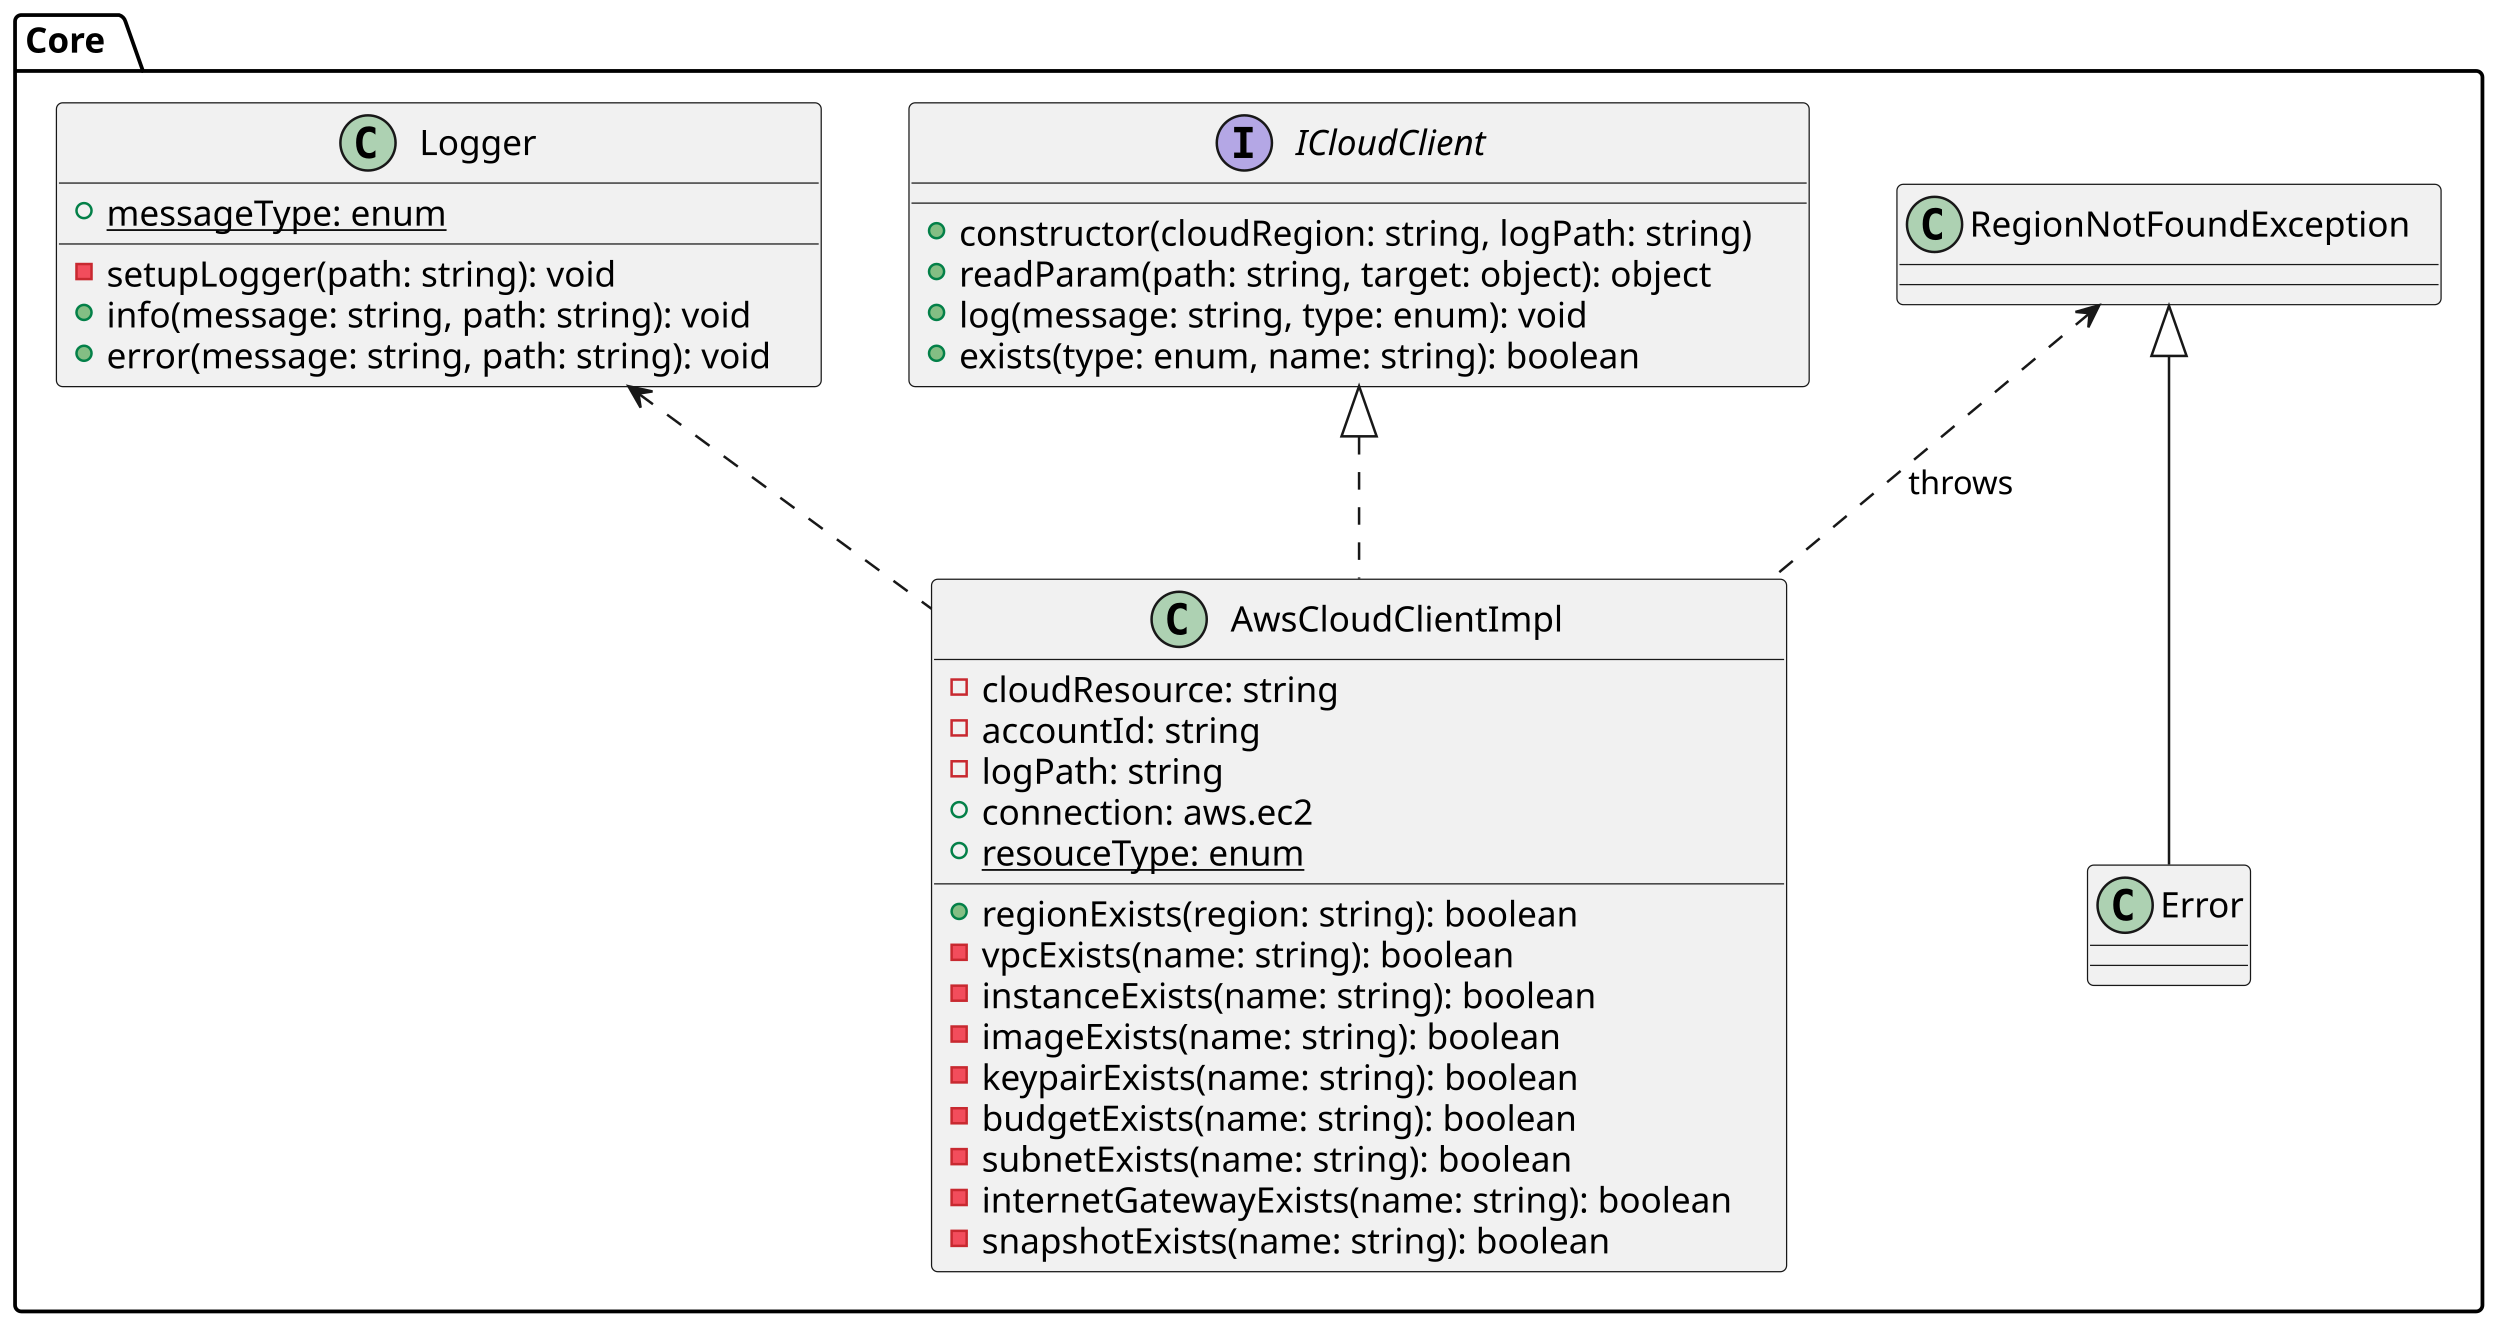
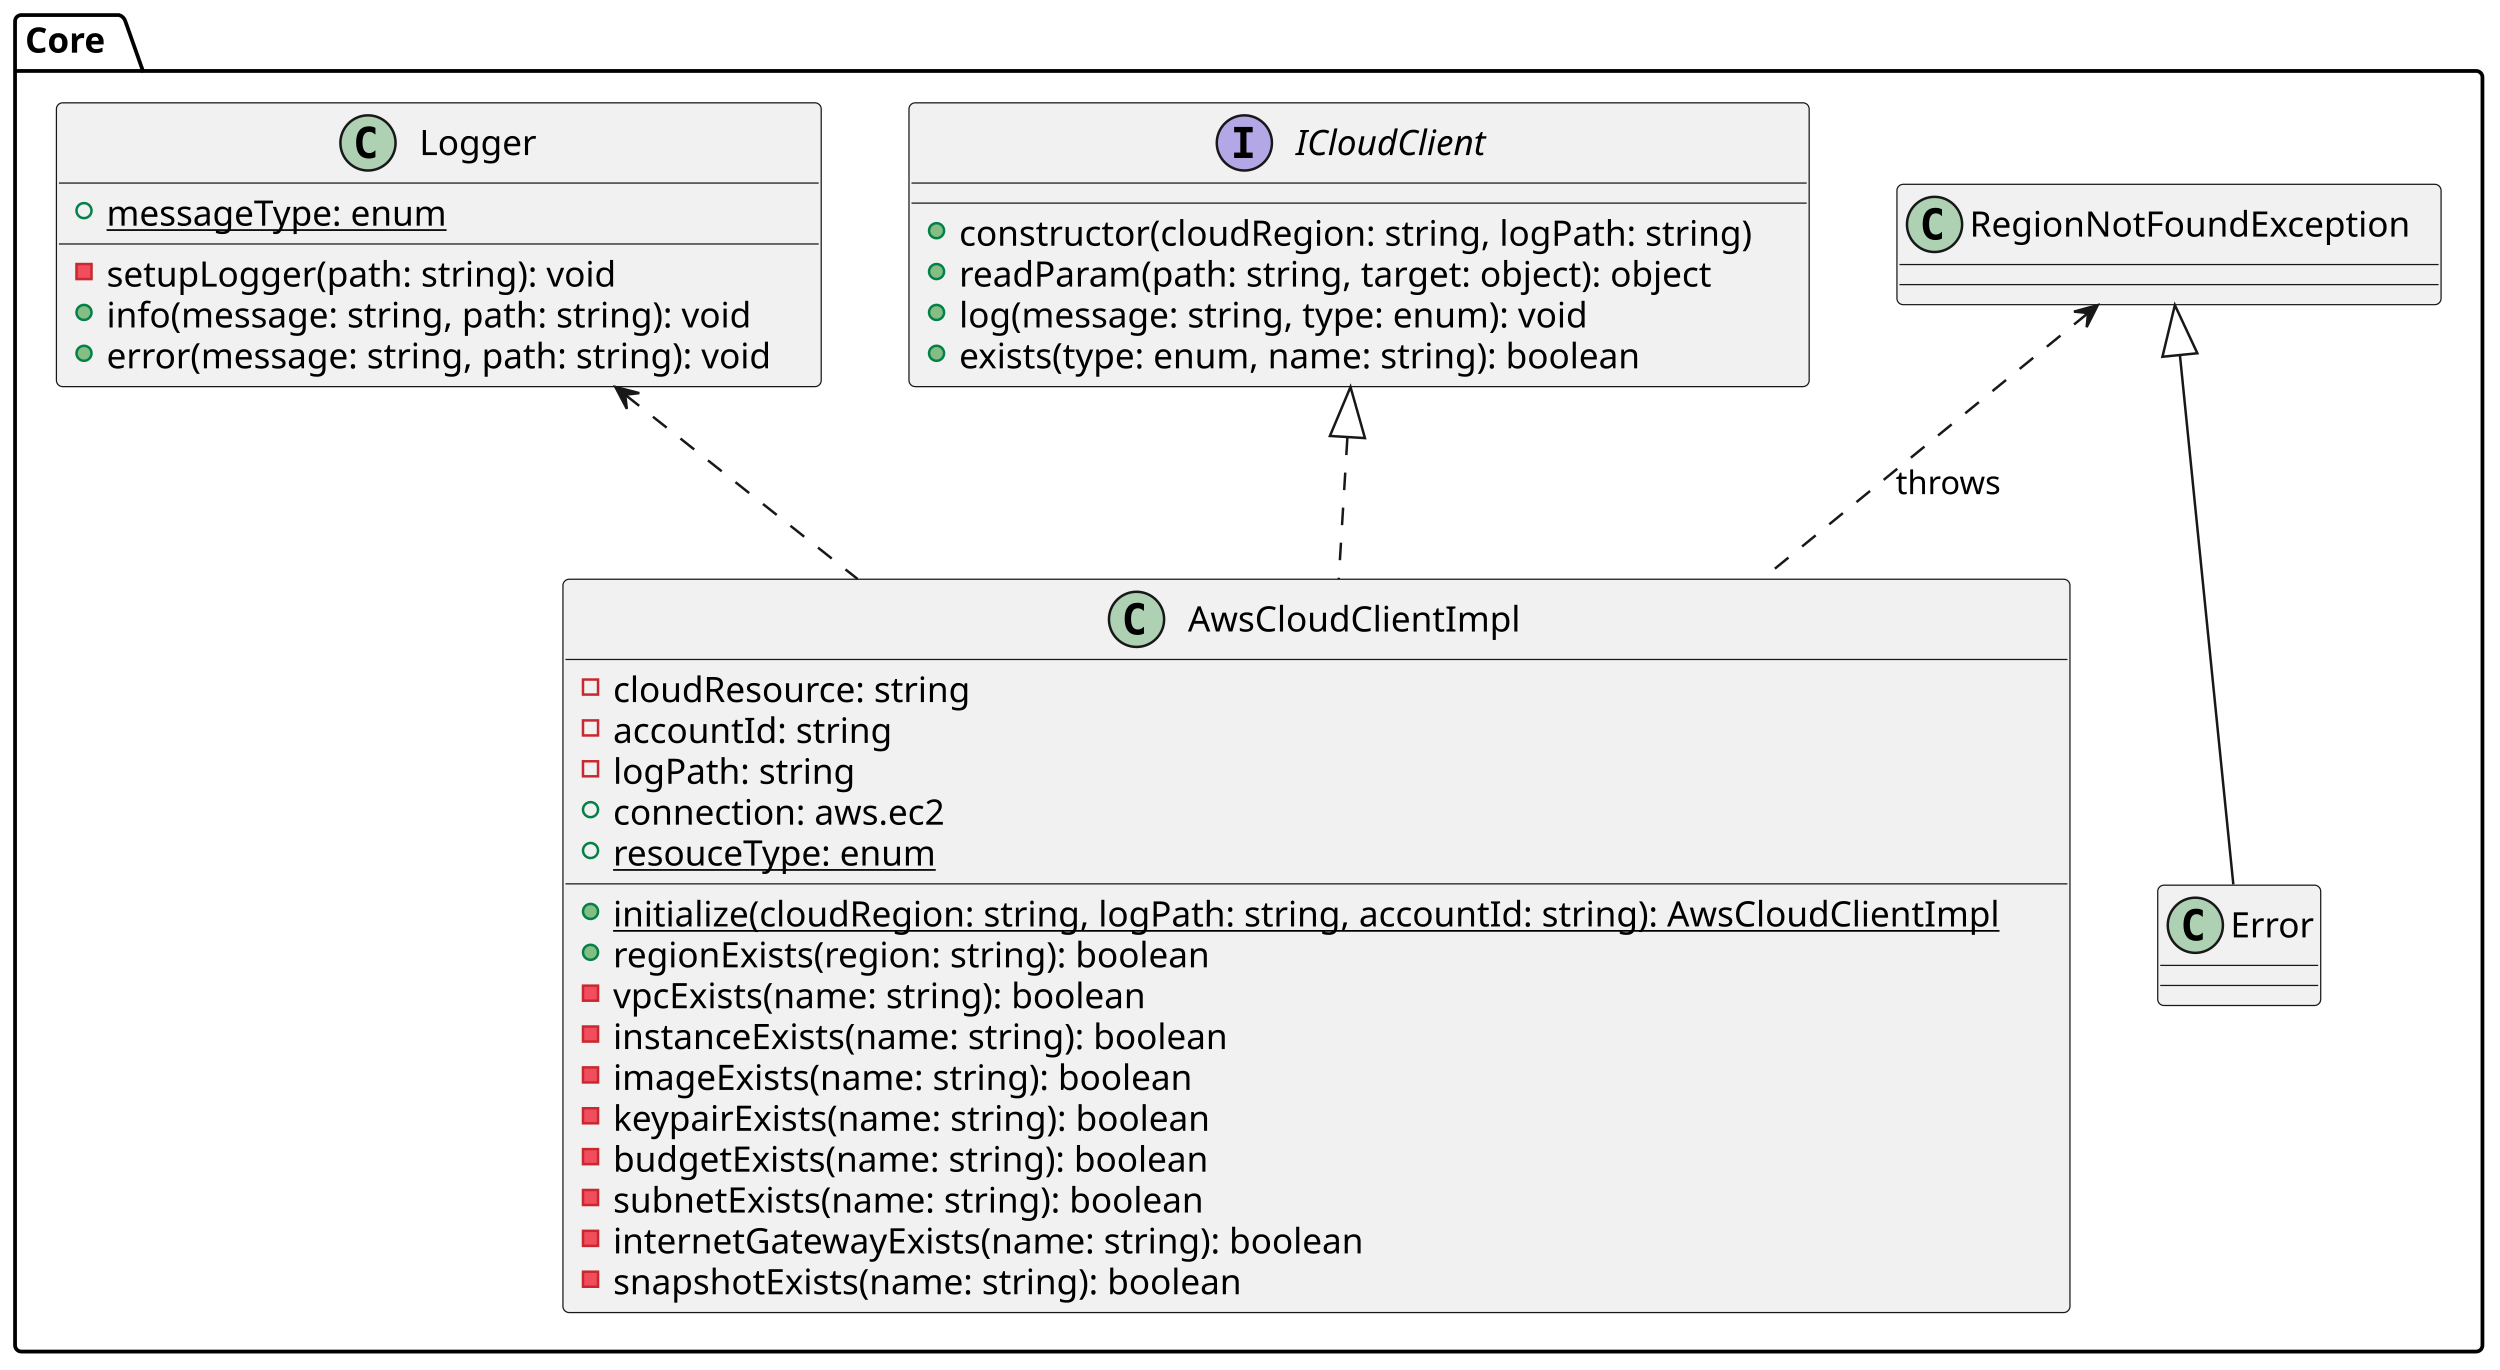
- <svg xmlns="http://www.w3.org/2000/svg" contentStyleType="text/css" height="530px" preserveAspectRatio="none" style="width:997px;height:530px;background:#FFFFFF;" version="1.1" viewBox="0 0 997 530" width="997px" zoomAndPan="magnify">
+ <svg xmlns="http://www.w3.org/2000/svg" contentStyleType="text/css" height="546px" preserveAspectRatio="none" style="width:997px;height:546px;background:#FFFFFF;" version="1.1" viewBox="0 0 997 546" width="997px" zoomAndPan="magnify">
  <defs />
  <g>
    <g id="cluster_Core">
-       <path d="M8.5,6 L47.5,6 A3.75,3.75 0 0 1 50,8.5 L57,28.297 L987.5,28.297 A2.5,2.5 0 0 1 990,30.797 L990,520.5 A2.5,2.5 0 0 1 987.5,523 L8.5,523 A2.5,2.5 0 0 1 6,520.5 L6,8.5 A2.5,2.5 0 0 1 8.5,6 " style="stroke:#000000;stroke-width:1.5;fill:none;" />
+       <path d="M8.5,6 L47.5,6 A3.75,3.75 0 0 1 50,8.5 L57,28.297 L987.5,28.297 A2.5,2.5 0 0 1 990,30.797 L990,536.5 A2.5,2.5 0 0 1 987.5,539 L8.5,539 A2.5,2.5 0 0 1 6,536.5 L6,8.5 A2.5,2.5 0 0 1 8.5,6 " style="stroke:#000000;stroke-width:1.5;fill:none;" />
      <line style="stroke:#000000;stroke-width:1.5;fill:none;" x1="6" x2="57" y1="28.297" y2="28.297" />
      <text fill="#000000" font-family="sans-serif" font-size="14" font-weight="bold" lengthAdjust="spacing" textLength="38" x="10" y="20.995">Core</text>
    </g>
    <g id="elem_ICloudClient">
      <rect codeLine="6" fill="#F1F1F1" height="113.188" id="ICloudClient" rx="2.5" ry="2.5" style="stroke:#181818;stroke-width:0.5;" width="359" x="362.5" y="41" />
      <ellipse cx="496.25" cy="57" fill="#B4A7E5" rx="11" ry="11" style="stroke:#181818;stroke-width:1.0;" />
      <path d="M492.172,52.766 L492.172,50.609 L499.562,50.609 L499.562,52.766 L497.094,52.766 L497.094,60.844 L499.562,60.844 L499.562,63 L492.172,63 L492.172,60.844 L494.641,60.844 L494.641,52.766 L492.172,52.766 Z " fill="#000000" />
      <text fill="#000000" font-family="sans-serif" font-size="14" font-style="italic" lengthAdjust="spacing" textLength="83" x="516.75" y="61.847">ICloudClient</text>
      <line style="stroke:#181818;stroke-width:0.5;" x1="363.5" x2="720.5" y1="73" y2="73" />
      <line style="stroke:#181818;stroke-width:0.5;" x1="363.5" x2="720.5" y1="81" y2="81" />
      <ellipse cx="373.5" cy="92" fill="#84BE84" rx="3" ry="3" style="stroke:#038048;stroke-width:1.0;" />
      <text fill="#000000" font-family="sans-serif" font-size="14" lengthAdjust="spacing" textLength="333" x="382.5" y="97.995">constructor(cloudRegion: string, logPath: string)</text>
      <ellipse cx="373.5" cy="108.297" fill="#84BE84" rx="3" ry="3" style="stroke:#038048;stroke-width:1.0;" />
      <text fill="#000000" font-family="sans-serif" font-size="14" lengthAdjust="spacing" textLength="316" x="382.5" y="114.292">readParam(path: string, target: object): object</text>
      <ellipse cx="373.5" cy="124.594" fill="#84BE84" rx="3" ry="3" style="stroke:#038048;stroke-width:1.0;" />
      <text fill="#000000" font-family="sans-serif" font-size="14" lengthAdjust="spacing" textLength="267" x="382.5" y="130.589">log(message: string, type: enum): void</text>
      <ellipse cx="373.5" cy="140.891" fill="#84BE84" rx="3" ry="3" style="stroke:#038048;stroke-width:1.0;" />
      <text fill="#000000" font-family="sans-serif" font-size="14" lengthAdjust="spacing" textLength="289" x="382.5" y="146.886">exists(type: enum, name: string): boolean</text>
    </g>
    <g id="elem_AwsCloudClientImpl">
-       <rect codeLine="13" fill="#F1F1F1" height="276.156" id="AwsCloudClientImpl" rx="2.5" ry="2.5" style="stroke:#181818;stroke-width:0.5;" width="341" x="371.5" y="231" />
-       <ellipse cx="470.25" cy="247" fill="#ADD1B2" rx="11" ry="11" style="stroke:#181818;stroke-width:1.0;" />
-       <path d="M473.219,252.641 Q472.641,252.938 472,253.078 Q471.359,253.234 470.656,253.234 Q468.156,253.234 466.828,251.594 Q465.516,249.938 465.516,246.812 Q465.516,243.688 466.828,242.031 Q468.156,240.375 470.656,240.375 Q471.359,240.375 472,240.531 Q472.656,240.688 473.219,240.984 L473.219,243.703 Q472.594,243.125 472,242.859 Q471.406,242.578 470.781,242.578 Q469.438,242.578 468.75,243.656 Q468.062,244.719 468.062,246.812 Q468.062,248.906 468.75,249.984 Q469.438,251.047 470.781,251.047 Q471.406,251.047 472,250.781 Q472.594,250.5 473.219,249.922 L473.219,252.641 Z " fill="#000000" />
-       <text fill="#000000" font-family="sans-serif" font-size="14" lengthAdjust="spacing" textLength="135" x="490.75" y="251.847">AwsCloudClientImpl</text>
-       <line style="stroke:#181818;stroke-width:0.5;" x1="372.5" x2="711.5" y1="263" y2="263" />
-       <rect fill="none" height="6" style="stroke:#C82930;stroke-width:1.0;" width="6" x="379.5" y="271" />
-       <text fill="#000000" font-family="sans-serif" font-size="14" lengthAdjust="spacing" textLength="153" x="391.5" y="279.995">cloudResource: string</text>
-       <rect fill="none" height="6" style="stroke:#C82930;stroke-width:1.0;" width="6" x="379.5" y="287.297" />
-       <text fill="#000000" font-family="sans-serif" font-size="14" lengthAdjust="spacing" textLength="116" x="391.5" y="296.292">accountId: string</text>
-       <rect fill="none" height="6" style="stroke:#C82930;stroke-width:1.0;" width="6" x="379.5" y="303.594" />
-       <text fill="#000000" font-family="sans-serif" font-size="14" lengthAdjust="spacing" textLength="100" x="391.5" y="312.589">logPath: string</text>
-       <ellipse cx="382.5" cy="322.891" fill="none" rx="3" ry="3" style="stroke:#038048;stroke-width:1.0;" />
-       <text fill="#000000" font-family="sans-serif" font-size="14" lengthAdjust="spacing" textLength="144" x="391.5" y="328.886">connection: aws.ec2</text>
-       <ellipse cx="382.5" cy="339.188" fill="none" rx="3" ry="3" style="stroke:#038048;stroke-width:1.0;" />
-       <text fill="#000000" font-family="sans-serif" font-size="14" lengthAdjust="spacing" text-decoration="underline" textLength="140" x="391.5" y="345.183">resouceType: enum</text>
-       <line style="stroke:#181818;stroke-width:0.5;" x1="372.5" x2="711.5" y1="352.484" y2="352.484" />
-       <ellipse cx="382.5" cy="363.484" fill="#84BE84" rx="3" ry="3" style="stroke:#038048;stroke-width:1.0;" />
-       <text fill="#000000" font-family="sans-serif" font-size="14" lengthAdjust="spacing" textLength="251" x="391.5" y="369.479">regionExists(region: string): boolean</text>
-       <rect fill="#F24D5C" height="6" style="stroke:#C82930;stroke-width:1.0;" width="6" x="379.5" y="376.781" />
-       <text fill="#000000" font-family="sans-serif" font-size="14" lengthAdjust="spacing" textLength="226" x="391.5" y="385.776">vpcExists(name: string): boolean</text>
-       <rect fill="#F24D5C" height="6" style="stroke:#C82930;stroke-width:1.0;" width="6" x="379.5" y="393.078" />
-       <text fill="#000000" font-family="sans-serif" font-size="14" lengthAdjust="spacing" textLength="261" x="391.5" y="402.073">instanceExists(name: string): boolean</text>
-       <rect fill="#F24D5C" height="6" style="stroke:#C82930;stroke-width:1.0;" width="6" x="379.5" y="409.375" />
-       <text fill="#000000" font-family="sans-serif" font-size="14" lengthAdjust="spacing" textLength="244" x="391.5" y="418.37">imageExists(name: string): boolean</text>
-       <rect fill="#F24D5C" height="6" style="stroke:#C82930;stroke-width:1.0;" width="6" x="379.5" y="425.672" />
-       <text fill="#000000" font-family="sans-serif" font-size="14" lengthAdjust="spacing" textLength="251" x="391.5" y="434.667">keypairExists(name: string): boolean</text>
-       <rect fill="#F24D5C" height="6" style="stroke:#C82930;stroke-width:1.0;" width="6" x="379.5" y="441.969" />
-       <text fill="#000000" font-family="sans-serif" font-size="14" lengthAdjust="spacing" textLength="252" x="391.5" y="450.964">budgetExists(name: string): boolean</text>
-       <rect fill="#F24D5C" height="6" style="stroke:#C82930;stroke-width:1.0;" width="6" x="379.5" y="458.266" />
-       <text fill="#000000" font-family="sans-serif" font-size="14" lengthAdjust="spacing" textLength="251" x="391.5" y="467.261">subnetExists(name: string): boolean</text>
-       <rect fill="#F24D5C" height="6" style="stroke:#C82930;stroke-width:1.0;" width="6" x="379.5" y="474.562" />
-       <text fill="#000000" font-family="sans-serif" font-size="14" lengthAdjust="spacing" textLength="315" x="391.5" y="483.558">internetGatewayExists(name: string): boolean</text>
-       <rect fill="#F24D5C" height="6" style="stroke:#C82930;stroke-width:1.0;" width="6" x="379.5" y="490.859" />
-       <text fill="#000000" font-family="sans-serif" font-size="14" lengthAdjust="spacing" textLength="267" x="391.5" y="499.854">snapshotExists(name: string): boolean</text>
+       <rect codeLine="13" fill="#F1F1F1" height="292.453" id="AwsCloudClientImpl" rx="2.5" ry="2.5" style="stroke:#181818;stroke-width:0.5;" width="601" x="224.5" y="231" />
+       <ellipse cx="453.25" cy="247" fill="#ADD1B2" rx="11" ry="11" style="stroke:#181818;stroke-width:1.0;" />
+       <path d="M456.219,252.641 Q455.641,252.938 455,253.078 Q454.359,253.234 453.656,253.234 Q451.156,253.234 449.828,251.594 Q448.516,249.938 448.516,246.812 Q448.516,243.688 449.828,242.031 Q451.156,240.375 453.656,240.375 Q454.359,240.375 455,240.531 Q455.656,240.688 456.219,240.984 L456.219,243.703 Q455.594,243.125 455,242.859 Q454.406,242.578 453.781,242.578 Q452.438,242.578 451.75,243.656 Q451.062,244.719 451.062,246.812 Q451.062,248.906 451.75,249.984 Q452.438,251.047 453.781,251.047 Q454.406,251.047 455,250.781 Q455.594,250.5 456.219,249.922 L456.219,252.641 Z " fill="#000000" />
+       <text fill="#000000" font-family="sans-serif" font-size="14" lengthAdjust="spacing" textLength="135" x="473.75" y="251.847">AwsCloudClientImpl</text>
+       <line style="stroke:#181818;stroke-width:0.5;" x1="225.5" x2="824.5" y1="263" y2="263" />
+       <rect fill="none" height="6" style="stroke:#C82930;stroke-width:1.0;" width="6" x="232.5" y="271" />
+       <text fill="#000000" font-family="sans-serif" font-size="14" lengthAdjust="spacing" textLength="153" x="244.5" y="279.995">cloudResource: string</text>
+       <rect fill="none" height="6" style="stroke:#C82930;stroke-width:1.0;" width="6" x="232.5" y="287.297" />
+       <text fill="#000000" font-family="sans-serif" font-size="14" lengthAdjust="spacing" textLength="116" x="244.5" y="296.292">accountId: string</text>
+       <rect fill="none" height="6" style="stroke:#C82930;stroke-width:1.0;" width="6" x="232.5" y="303.594" />
+       <text fill="#000000" font-family="sans-serif" font-size="14" lengthAdjust="spacing" textLength="100" x="244.5" y="312.589">logPath: string</text>
+       <ellipse cx="235.5" cy="322.891" fill="none" rx="3" ry="3" style="stroke:#038048;stroke-width:1.0;" />
+       <text fill="#000000" font-family="sans-serif" font-size="14" lengthAdjust="spacing" textLength="144" x="244.5" y="328.886">connection: aws.ec2</text>
+       <ellipse cx="235.5" cy="339.188" fill="none" rx="3" ry="3" style="stroke:#038048;stroke-width:1.0;" />
+       <text fill="#000000" font-family="sans-serif" font-size="14" lengthAdjust="spacing" text-decoration="underline" textLength="140" x="244.5" y="345.183">resouceType: enum</text>
+       <line style="stroke:#181818;stroke-width:0.5;" x1="225.5" x2="824.5" y1="352.484" y2="352.484" />
+       <ellipse cx="235.5" cy="363.484" fill="#84BE84" rx="3" ry="3" style="stroke:#038048;stroke-width:1.0;" />
+       <text fill="#000000" font-family="sans-serif" font-size="14" lengthAdjust="spacing" text-decoration="underline" textLength="575" x="244.5" y="369.479">initialize(cloudRegion: string, logPath: string, accountId: string): AwsCloudClientImpl</text>
+       <ellipse cx="235.5" cy="379.781" fill="#84BE84" rx="3" ry="3" style="stroke:#038048;stroke-width:1.0;" />
+       <text fill="#000000" font-family="sans-serif" font-size="14" lengthAdjust="spacing" textLength="251" x="244.5" y="385.776">regionExists(region: string): boolean</text>
+       <rect fill="#F24D5C" height="6" style="stroke:#C82930;stroke-width:1.0;" width="6" x="232.5" y="393.078" />
+       <text fill="#000000" font-family="sans-serif" font-size="14" lengthAdjust="spacing" textLength="226" x="244.5" y="402.073">vpcExists(name: string): boolean</text>
+       <rect fill="#F24D5C" height="6" style="stroke:#C82930;stroke-width:1.0;" width="6" x="232.5" y="409.375" />
+       <text fill="#000000" font-family="sans-serif" font-size="14" lengthAdjust="spacing" textLength="261" x="244.5" y="418.37">instanceExists(name: string): boolean</text>
+       <rect fill="#F24D5C" height="6" style="stroke:#C82930;stroke-width:1.0;" width="6" x="232.5" y="425.672" />
+       <text fill="#000000" font-family="sans-serif" font-size="14" lengthAdjust="spacing" textLength="244" x="244.5" y="434.667">imageExists(name: string): boolean</text>
+       <rect fill="#F24D5C" height="6" style="stroke:#C82930;stroke-width:1.0;" width="6" x="232.5" y="441.969" />
+       <text fill="#000000" font-family="sans-serif" font-size="14" lengthAdjust="spacing" textLength="251" x="244.5" y="450.964">keypairExists(name: string): boolean</text>
+       <rect fill="#F24D5C" height="6" style="stroke:#C82930;stroke-width:1.0;" width="6" x="232.5" y="458.266" />
+       <text fill="#000000" font-family="sans-serif" font-size="14" lengthAdjust="spacing" textLength="252" x="244.5" y="467.261">budgetExists(name: string): boolean</text>
+       <rect fill="#F24D5C" height="6" style="stroke:#C82930;stroke-width:1.0;" width="6" x="232.5" y="474.562" />
+       <text fill="#000000" font-family="sans-serif" font-size="14" lengthAdjust="spacing" textLength="251" x="244.5" y="483.558">subnetExists(name: string): boolean</text>
+       <rect fill="#F24D5C" height="6" style="stroke:#C82930;stroke-width:1.0;" width="6" x="232.5" y="490.859" />
+       <text fill="#000000" font-family="sans-serif" font-size="14" lengthAdjust="spacing" textLength="315" x="244.5" y="499.854">internetGatewayExists(name: string): boolean</text>
+       <rect fill="#F24D5C" height="6" style="stroke:#C82930;stroke-width:1.0;" width="6" x="232.5" y="507.156" />
+       <text fill="#000000" font-family="sans-serif" font-size="14" lengthAdjust="spacing" textLength="267" x="244.5" y="516.151">snapshotExists(name: string): boolean</text>
    </g>
    <g id="elem_Error">
-       <rect codeLine="31" fill="#F1F1F1" height="48" id="Error" rx="2.5" ry="2.5" style="stroke:#181818;stroke-width:0.5;" width="65" x="832.5" y="345" />
-       <ellipse cx="847.5" cy="361" fill="#ADD1B2" rx="11" ry="11" style="stroke:#181818;stroke-width:1.0;" />
-       <path d="M850.469,366.641 Q849.891,366.938 849.25,367.078 Q848.609,367.234 847.906,367.234 Q845.406,367.234 844.078,365.594 Q842.766,363.938 842.766,360.812 Q842.766,357.688 844.078,356.031 Q845.406,354.375 847.906,354.375 Q848.609,354.375 849.25,354.531 Q849.906,354.688 850.469,354.984 L850.469,357.703 Q849.844,357.125 849.25,356.859 Q848.656,356.578 848.031,356.578 Q846.688,356.578 846,357.656 Q845.312,358.719 845.312,360.812 Q845.312,362.906 846,363.984 Q846.688,365.047 848.031,365.047 Q848.656,365.047 849.25,364.781 Q849.844,364.5 850.469,363.922 L850.469,366.641 Z " fill="#000000" />
-       <text fill="#000000" font-family="sans-serif" font-size="14" lengthAdjust="spacing" textLength="33" x="861.5" y="365.847">Error</text>
-       <line style="stroke:#181818;stroke-width:0.5;" x1="833.5" x2="896.5" y1="377" y2="377" />
-       <line style="stroke:#181818;stroke-width:0.5;" x1="833.5" x2="896.5" y1="385" y2="385" />
+       <rect codeLine="32" fill="#F1F1F1" height="48" id="Error" rx="2.5" ry="2.5" style="stroke:#181818;stroke-width:0.5;" width="65" x="860.5" y="353" />
+       <ellipse cx="875.5" cy="369" fill="#ADD1B2" rx="11" ry="11" style="stroke:#181818;stroke-width:1.0;" />
+       <path d="M878.469,374.641 Q877.891,374.938 877.25,375.078 Q876.609,375.234 875.906,375.234 Q873.406,375.234 872.078,373.594 Q870.766,371.938 870.766,368.812 Q870.766,365.688 872.078,364.031 Q873.406,362.375 875.906,362.375 Q876.609,362.375 877.25,362.531 Q877.906,362.688 878.469,362.984 L878.469,365.703 Q877.844,365.125 877.25,364.859 Q876.656,364.578 876.031,364.578 Q874.688,364.578 874,365.656 Q873.312,366.719 873.312,368.812 Q873.312,370.906 874,371.984 Q874.688,373.047 876.031,373.047 Q876.656,373.047 877.25,372.781 Q877.844,372.5 878.469,371.922 L878.469,374.641 Z " fill="#000000" />
+       <text fill="#000000" font-family="sans-serif" font-size="14" lengthAdjust="spacing" textLength="33" x="889.5" y="373.847">Error</text>
+       <line style="stroke:#181818;stroke-width:0.5;" x1="861.5" x2="924.5" y1="385" y2="385" />
+       <line style="stroke:#181818;stroke-width:0.5;" x1="861.5" x2="924.5" y1="393" y2="393" />
    </g>
    <g id="elem_RegionNotFoundException">
-       <rect codeLine="32" fill="#F1F1F1" height="48" id="RegionNotFoundException" rx="2.5" ry="2.5" style="stroke:#181818;stroke-width:0.5;" width="217" x="756.5" y="73.5" />
+       <rect codeLine="33" fill="#F1F1F1" height="48" id="RegionNotFoundException" rx="2.5" ry="2.5" style="stroke:#181818;stroke-width:0.5;" width="217" x="756.5" y="73.5" />
      <ellipse cx="771.5" cy="89.5" fill="#ADD1B2" rx="11" ry="11" style="stroke:#181818;stroke-width:1.0;" />
      <path d="M774.469,95.141 Q773.891,95.438 773.25,95.578 Q772.609,95.734 771.906,95.734 Q769.406,95.734 768.078,94.094 Q766.766,92.438 766.766,89.312 Q766.766,86.188 768.078,84.531 Q769.406,82.875 771.906,82.875 Q772.609,82.875 773.25,83.031 Q773.906,83.188 774.469,83.484 L774.469,86.203 Q773.844,85.625 773.25,85.359 Q772.656,85.078 772.031,85.078 Q770.688,85.078 770,86.156 Q769.312,87.219 769.312,89.312 Q769.312,91.406 770,92.484 Q770.688,93.547 772.031,93.547 Q772.656,93.547 773.25,93.281 Q773.844,93 774.469,92.422 L774.469,95.141 Z " fill="#000000" />
      <text fill="#000000" font-family="sans-serif" font-size="14" lengthAdjust="spacing" textLength="185" x="785.5" y="94.347">RegionNotFoundException</text>
      <line style="stroke:#181818;stroke-width:0.5;" x1="757.5" x2="972.5" y1="105.5" y2="105.5" />
      <line style="stroke:#181818;stroke-width:0.5;" x1="757.5" x2="972.5" y1="113.5" y2="113.5" />
    </g>
    <g id="elem_Logger">
-       <rect codeLine="34" fill="#F1F1F1" height="113.188" id="Logger" rx="2.5" ry="2.5" style="stroke:#181818;stroke-width:0.5;" width="305" x="22.5" y="41" />
+       <rect codeLine="35" fill="#F1F1F1" height="113.188" id="Logger" rx="2.5" ry="2.5" style="stroke:#181818;stroke-width:0.5;" width="305" x="22.5" y="41" />
      <ellipse cx="146.75" cy="57" fill="#ADD1B2" rx="11" ry="11" style="stroke:#181818;stroke-width:1.0;" />
      <path d="M149.719,62.641 Q149.141,62.938 148.5,63.078 Q147.859,63.234 147.156,63.234 Q144.656,63.234 143.328,61.594 Q142.016,59.938 142.016,56.812 Q142.016,53.688 143.328,52.031 Q144.656,50.375 147.156,50.375 Q147.859,50.375 148.5,50.531 Q149.156,50.688 149.719,50.984 L149.719,53.703 Q149.094,53.125 148.5,52.859 Q147.906,52.578 147.281,52.578 Q145.938,52.578 145.25,53.656 Q144.562,54.719 144.562,56.812 Q144.562,58.906 145.25,59.984 Q145.938,61.047 147.281,61.047 Q147.906,61.047 148.5,60.781 Q149.094,60.5 149.719,59.922 L149.719,62.641 Z " fill="#000000" />
      <text fill="#000000" font-family="sans-serif" font-size="14" lengthAdjust="spacing" textLength="48" x="167.25" y="61.847">Logger</text>
      <line style="stroke:#181818;stroke-width:0.5;" x1="23.5" x2="326.5" y1="73" y2="73" />
      <ellipse cx="33.5" cy="84" fill="none" rx="3" ry="3" style="stroke:#038048;stroke-width:1.0;" />
      <text fill="#000000" font-family="sans-serif" font-size="14" lengthAdjust="spacing" text-decoration="underline" textLength="147" x="42.5" y="89.995">messageType: enum</text>
      <line style="stroke:#181818;stroke-width:0.5;" x1="23.5" x2="326.5" y1="97.297" y2="97.297" />
      <rect fill="#F24D5C" height="6" style="stroke:#C82930;stroke-width:1.0;" width="6" x="30.5" y="105.297" />
      <text fill="#000000" font-family="sans-serif" font-size="14" lengthAdjust="spacing" textLength="214" x="42.5" y="114.292">setupLogger(path: string): void</text>
      <ellipse cx="33.5" cy="124.594" fill="#84BE84" rx="3" ry="3" style="stroke:#038048;stroke-width:1.0;" />
      <text fill="#000000" font-family="sans-serif" font-size="14" lengthAdjust="spacing" textLength="271" x="42.5" y="130.589">info(message: string, path: string): void</text>
      <ellipse cx="33.5" cy="140.891" fill="#84BE84" rx="3" ry="3" style="stroke:#038048;stroke-width:1.0;" />
      <text fill="#000000" font-family="sans-serif" font-size="14" lengthAdjust="spacing" textLength="279" x="42.5" y="146.886">error(message: string, path: string): void</text>
    </g>
    <g id="link_ICloudClient_AwsCloudClientImpl">
-       <path codeLine="43" d="M542,174.27 C542,191.96 542,211.33 542,230.78 " fill="none" id="ICloudClient-backto-AwsCloudClientImpl" style="stroke:#181818;stroke-width:1.0;stroke-dasharray:7.0,7.0;" />
-       <polygon fill="none" points="535,174.01,542,154.01,549,174.01,535,174.01" style="stroke:#181818;stroke-width:1.0;" />
+       <path codeLine="44" d="M537.34,174.49 C536.27,192.11 535.08,211.44 533.89,230.94 " fill="none" id="ICloudClient-backto-AwsCloudClientImpl" style="stroke:#181818;stroke-width:1.0;stroke-dasharray:7.0,7.0;" />
+       <polygon fill="none" points="530.37,173.86,538.58,154.32,544.34,174.71,530.37,173.86" style="stroke:#181818;stroke-width:1.0;" />
    </g>
    <g id="link_Logger_AwsCloudClientImpl">
-       <path codeLine="44" d="M254.75,157.07 C289.13,182.31 330.74,212.86 371.49,242.79 " fill="none" id="Logger-backto-AwsCloudClientImpl" style="stroke:#181818;stroke-width:1.0;stroke-dasharray:7.0,7.0;" />
-       <polygon fill="#181818" points="250.6,154.01,255.488,162.56,254.631,156.969,260.222,156.111,250.6,154.01" style="stroke:#181818;stroke-width:1.0;" />
+       <path codeLine="45" d="M249.42,157.5 C276.84,179.24 309.25,204.94 342.04,230.94 " fill="none" id="Logger-backto-AwsCloudClientImpl" style="stroke:#181818;stroke-width:1.0;stroke-dasharray:7.0,7.0;" />
+       <polygon fill="#181818" points="245.41,154.32,249.982,163.043,249.33,157.424,254.949,156.772,245.41,154.32" style="stroke:#181818;stroke-width:1.0;" />
    </g>
    <g id="link_RegionNotFoundException_AwsCloudClientImpl">
-       <path codeLine="45" d="M833.2,125.03 C802.87,150.34 754.73,190.51 706.25,230.95 " fill="none" id="RegionNotFoundException-backto-AwsCloudClientImpl" style="stroke:#181818;stroke-width:1.0;stroke-dasharray:7.0,7.0;" />
-       <polygon fill="#181818" points="837.18,121.71,827.704,124.395,833.338,124.909,832.823,130.543,837.18,121.71" style="stroke:#181818;stroke-width:1.0;" />
-       <text fill="#000000" font-family="sans-serif" font-size="13" lengthAdjust="spacing" textLength="42" x="761" y="197.067">throws</text>
+       <path codeLine="46" d="M832.55,124.98 C801.72,150.15 752.77,190.1 702.91,230.79 " fill="none" id="RegionNotFoundException-backto-AwsCloudClientImpl" style="stroke:#181818;stroke-width:1.0;stroke-dasharray:7.0,7.0;" />
+       <polygon fill="#181818" points="836.6,121.68,827.097,124.268,832.725,124.84,832.153,130.468,836.6,121.68" style="stroke:#181818;stroke-width:1.0;" />
+       <text fill="#000000" font-family="sans-serif" font-size="13" lengthAdjust="spacing" textLength="42" x="756" y="197.067">throws</text>
    </g>
    <g id="link_RegionNotFoundException_Error">
-       <path codeLine="46" d="M865,142.18 C865,199.97 865,299.79 865,344.8 " fill="none" id="RegionNotFoundException-backto-Error" style="stroke:#181818;stroke-width:1.0;" />
-       <polygon fill="none" points="858,141.94,865,121.94,872,141.94,858,141.94" style="stroke:#181818;stroke-width:1.0;" />
+       <path codeLine="47" d="M869.36,141.68 C875.36,201.15 885.95,306.16 890.65,352.69 " fill="none" id="RegionNotFoundException-backto-Error" style="stroke:#181818;stroke-width:1.0;" />
+       <polygon fill="none" points="862.38,142.28,867.34,121.68,876.31,140.88,862.38,142.28" style="stroke:#181818;stroke-width:1.0;" />
    </g>
  </g>
</svg>
